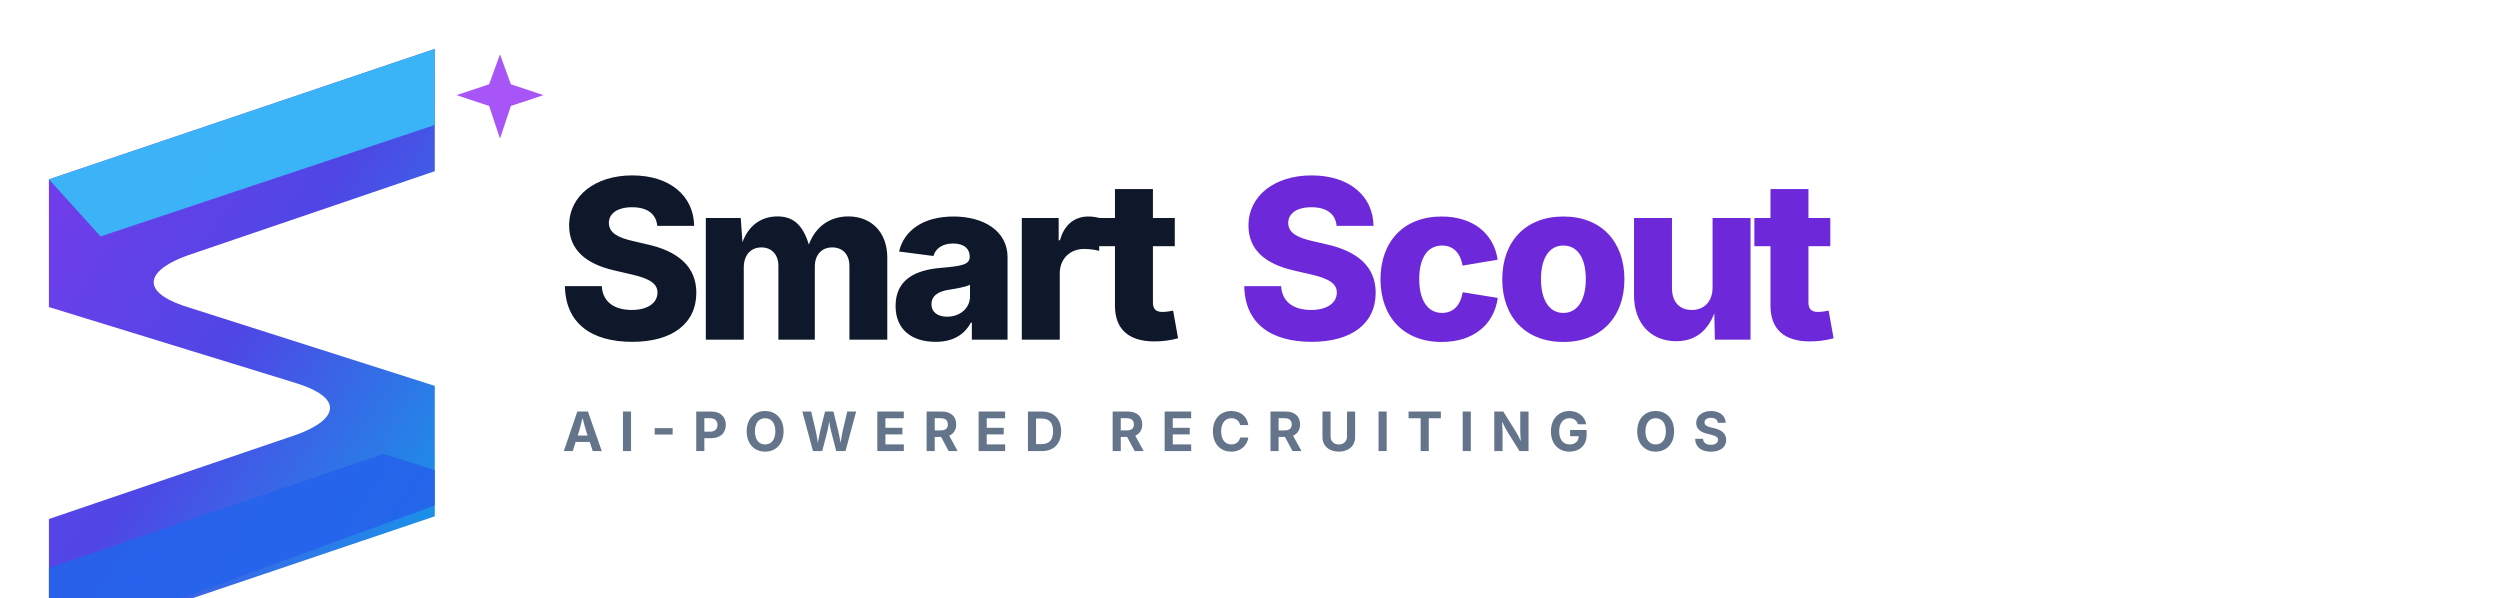
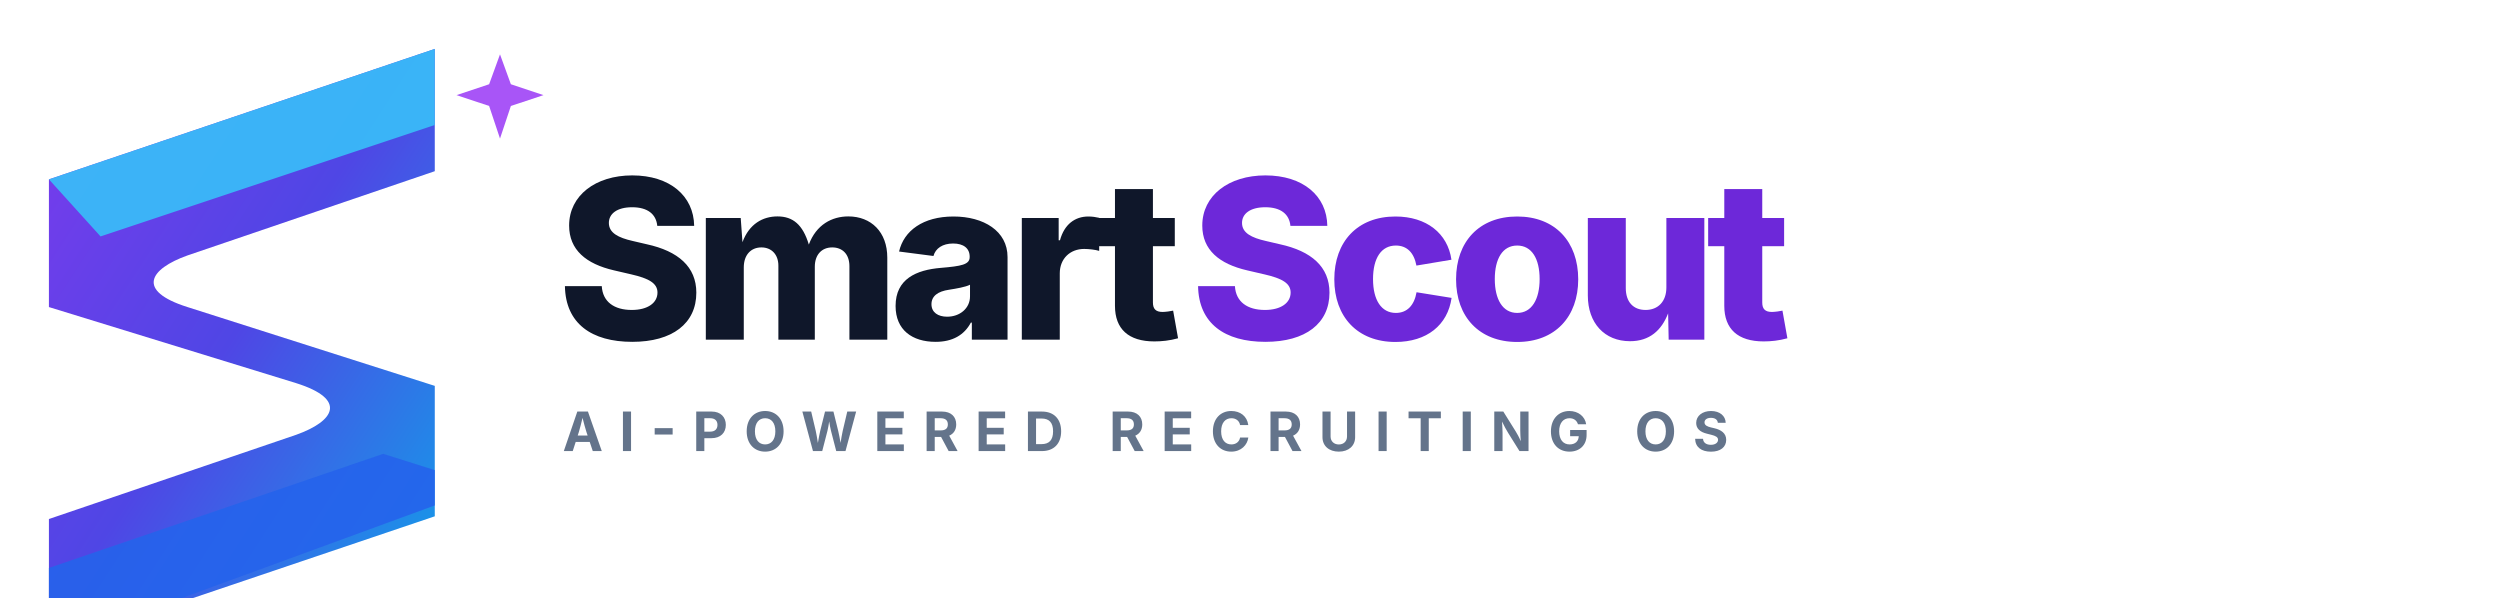
<svg xmlns="http://www.w3.org/2000/svg" viewBox="0 0 920 220" role="img" aria-labelledby="title desc">
  <defs>
    <linearGradient id="g1" x1="0" y1="0" x2="1" y2="1">
      <stop offset="0" stop-color="#7c3aed" />
      <stop offset=".48" stop-color="#4f46e5" />
      <stop offset="1" stop-color="#0ea5e9" />
    </linearGradient>
  </defs>
  <g transform="translate(18 18)">
    <path d="M0 48 142 0v45L51 76c-14 5-19 13 0 19l91 29v48L0 220v-47l91-31c14-5 19-13 0-19L0 95Z" fill="url(#g1)" />
    <path d="M0 48 142 0v28L19 69Z" fill="#38bdf8" opacity=".92" />
    <path d="M0 220v-29l123-42 19 6v13Z" fill="#2563eb" opacity=".9" />
    <path d="M166 2l4 11 12 4-12 4-4 12-4-12-12-4 12-4Z" fill="#a855f7" />
  </g>
  <text x="205" y="125" font-family="Inter,Segoe UI,Arial,sans-serif" font-size="82" font-weight="800" letter-spacing="-4" fill="#0f172a">Smart</text>
-   <text x="455" y="125" font-family="Inter,Segoe UI,Arial,sans-serif" font-size="82" font-weight="800" letter-spacing="-4" fill="#6d28d9">Scout</text>
+   <text x="438" y="125" font-family="Inter,Segoe UI,Arial,sans-serif" font-size="82" font-weight="800" letter-spacing="-4" fill="#6d28d9">Scout</text>
  <text x="207" y="166" font-family="Inter,Segoe UI,Arial,sans-serif" font-size="20" font-weight="700" letter-spacing="6" fill="#64748b">AI-POWERED RECRUITING OS</text>
</svg>
